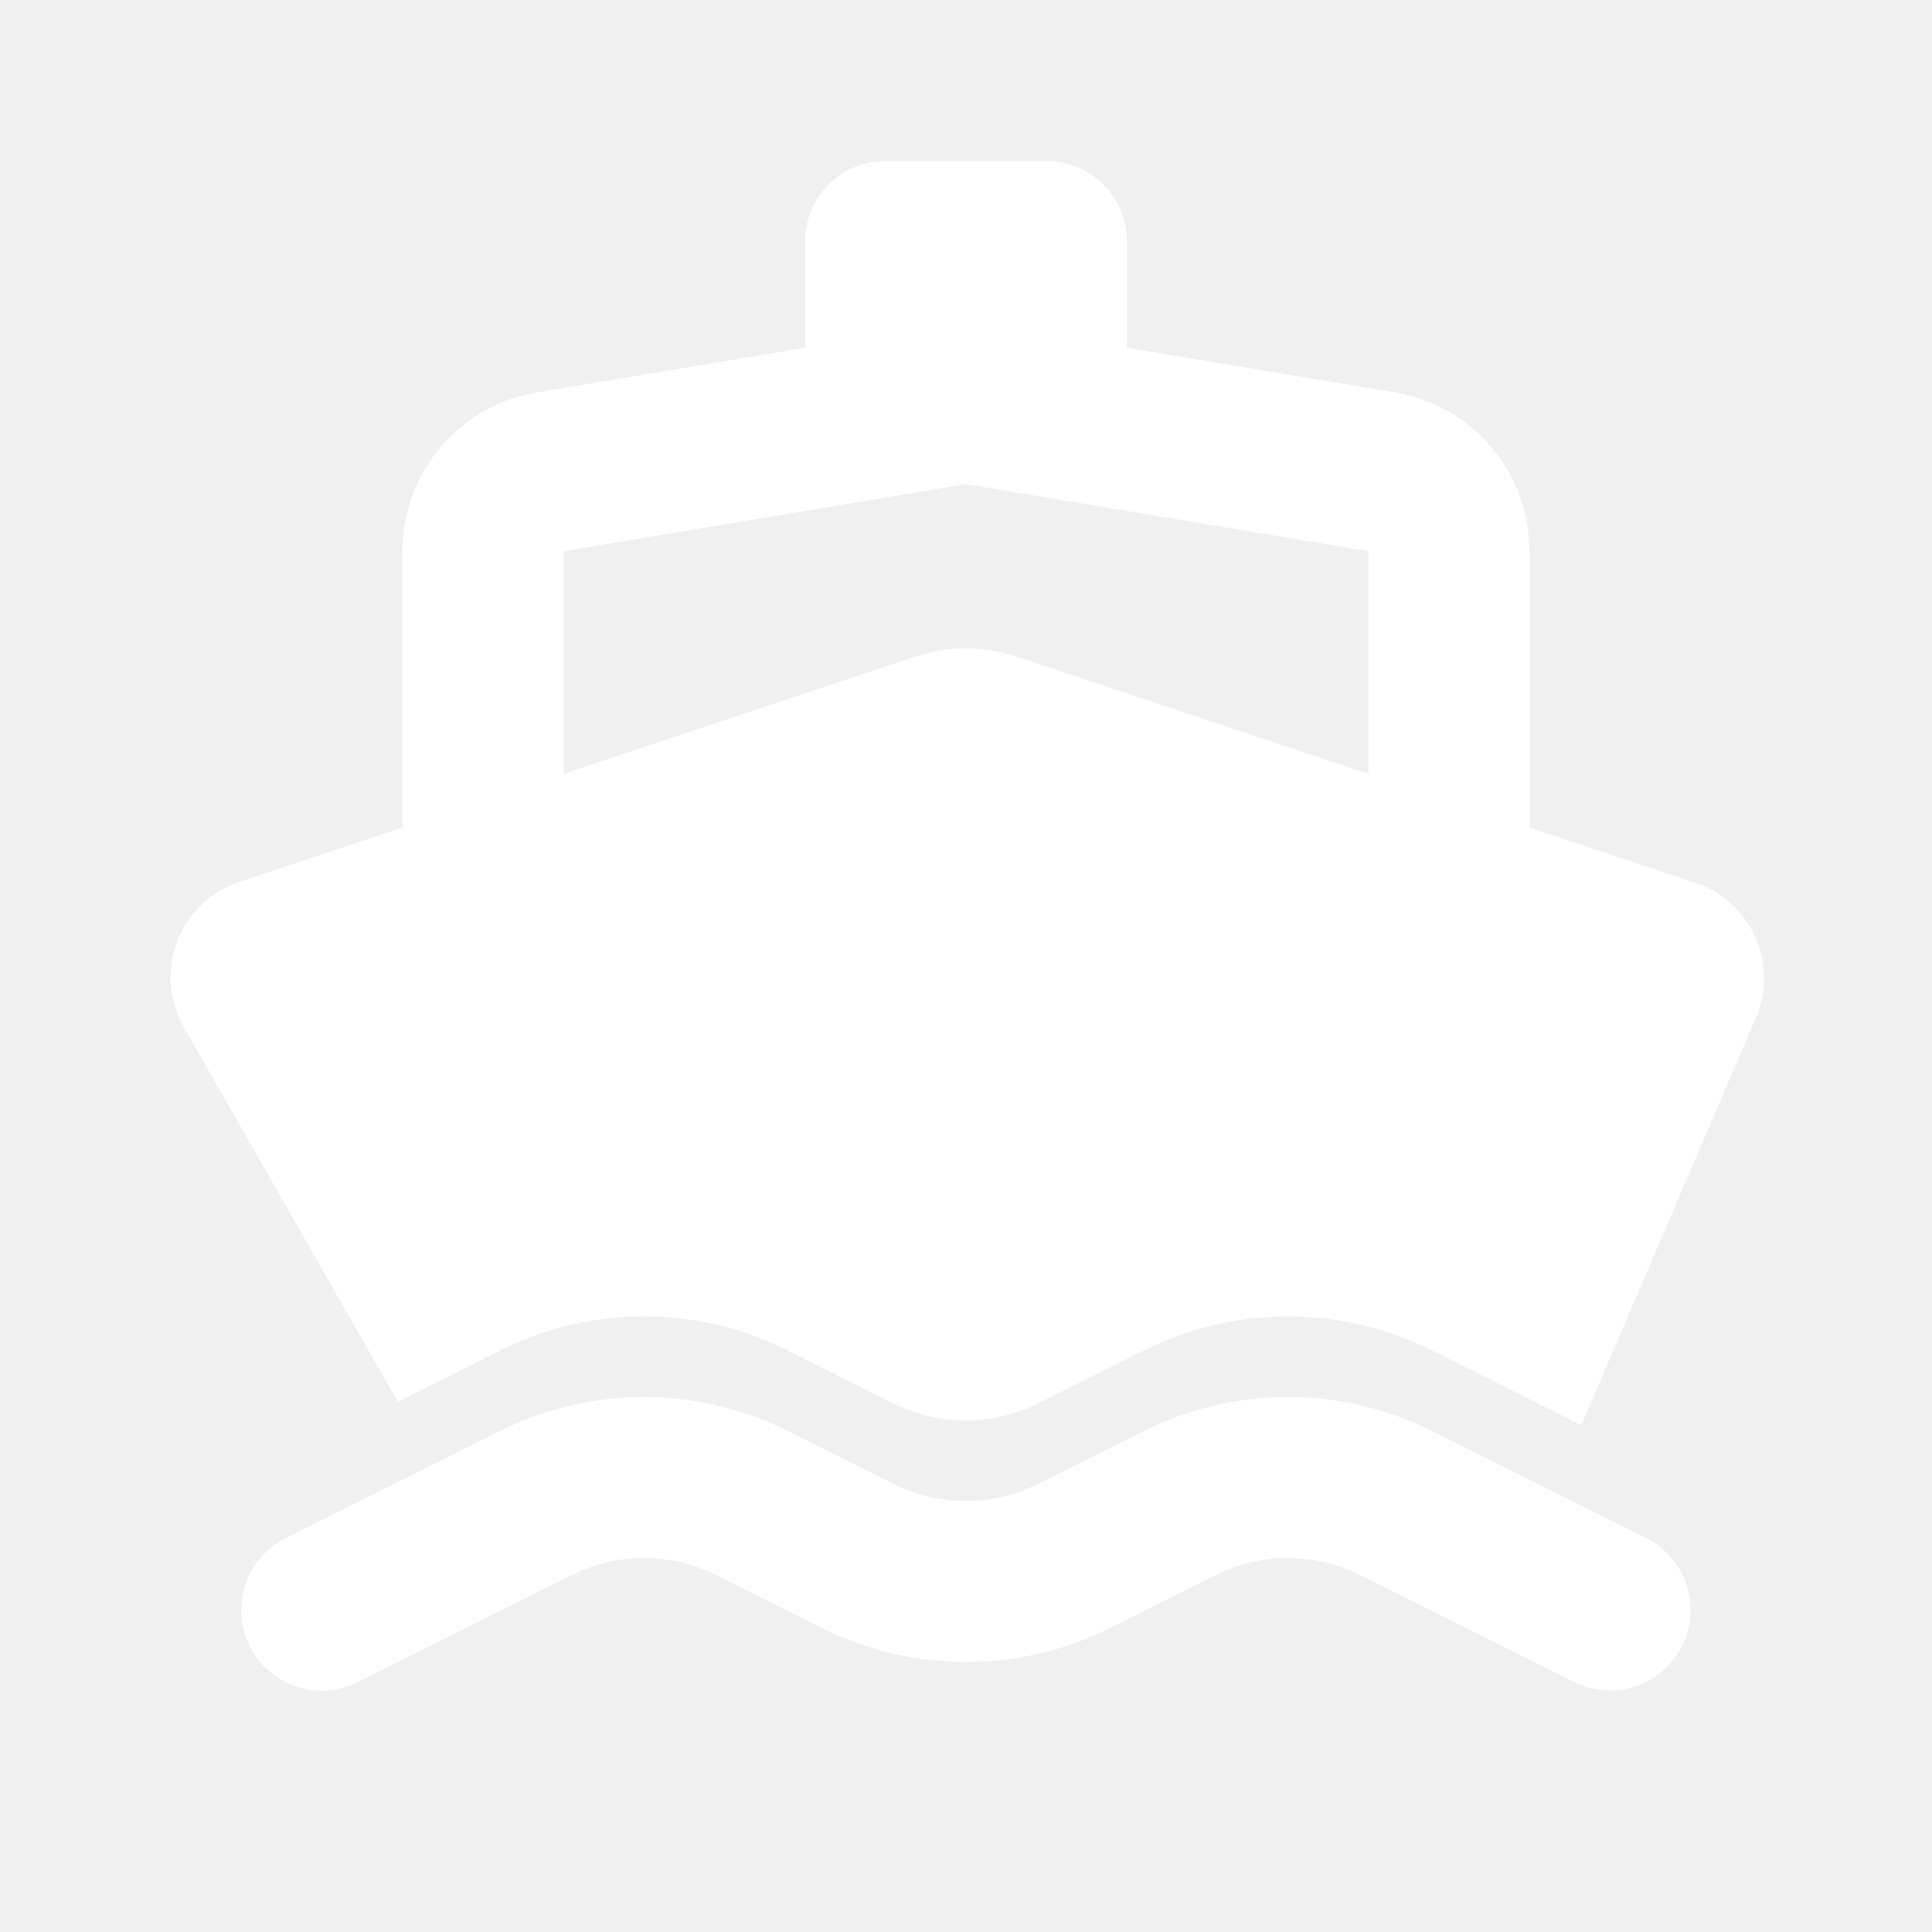
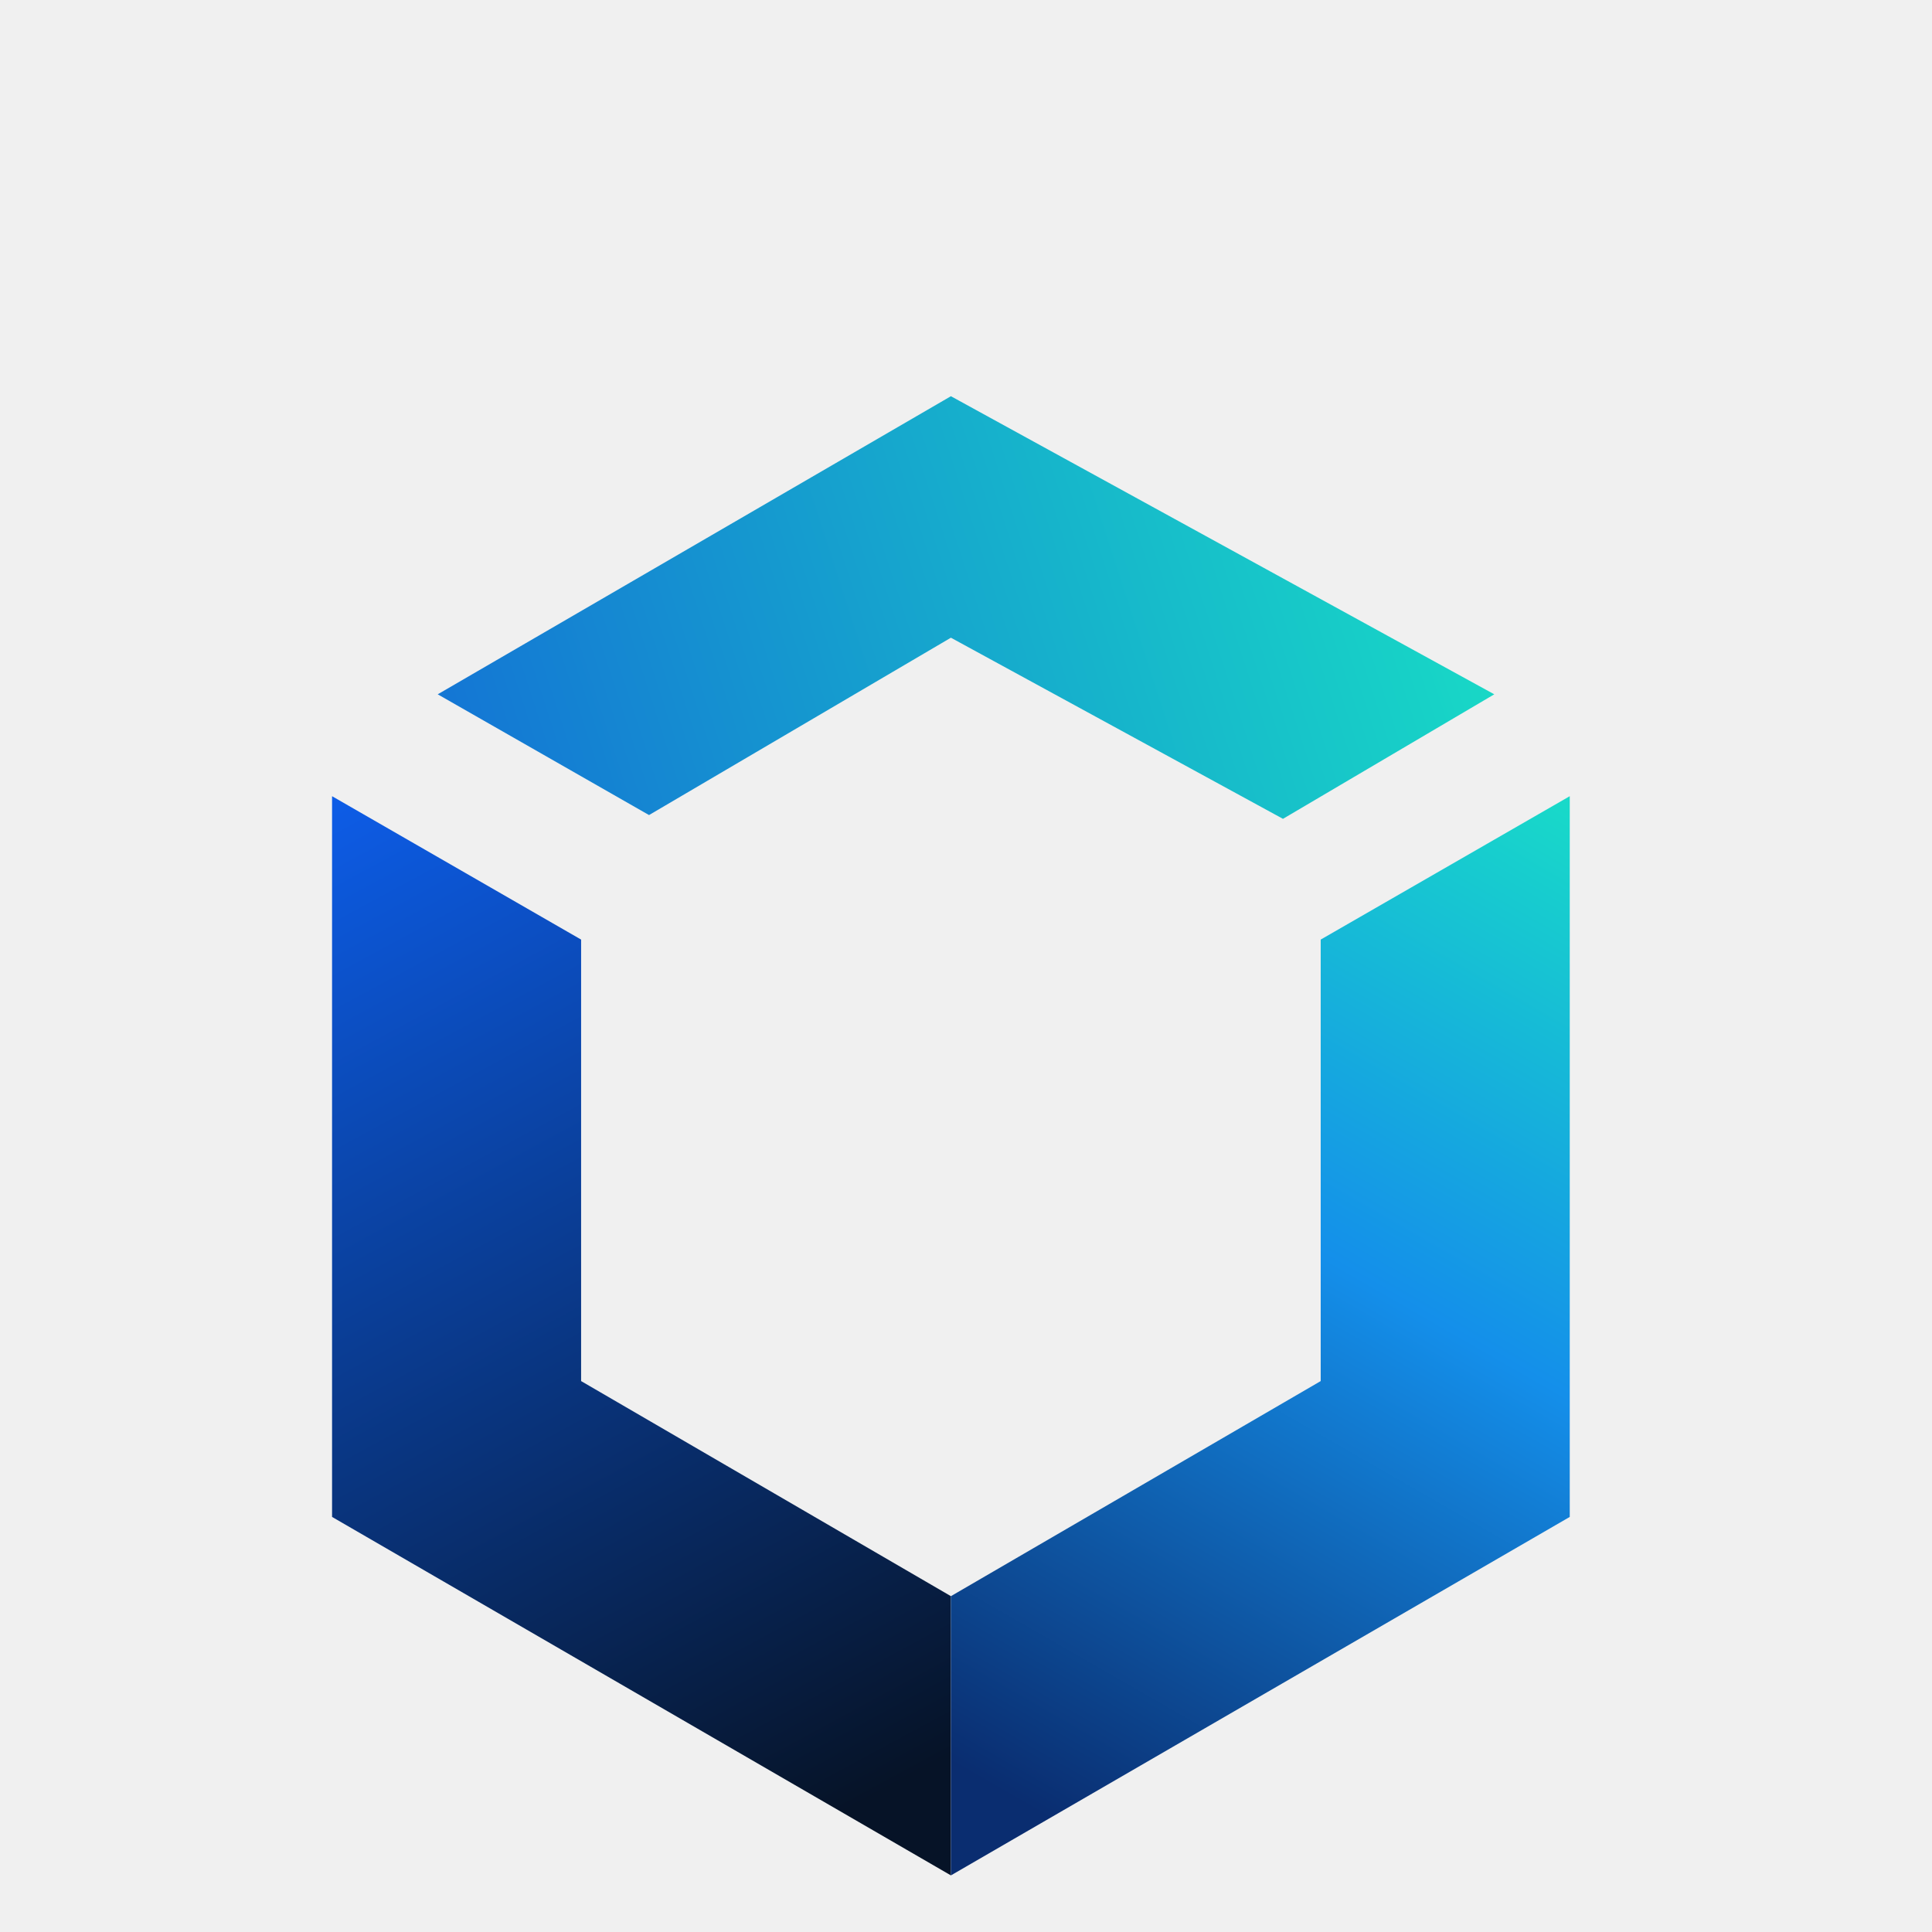
- <svg xmlns="http://www.w3.org/2000/svg" width="24" height="24" viewBox="0 0 24 24">
-   <g fill="none" fill-rule="evenodd">
-     <path d="m12.593 23.258l-.011.002l-.071.035l-.02.004l-.014-.004l-.071-.035q-.016-.005-.024.005l-.004.01l-.017.428l.005.02l.01.013l.104.074l.015.004l.012-.004l.104-.074l.012-.016l.004-.017l-.017-.427q-.004-.016-.017-.018m.265-.113l-.013.002l-.185.093l-.01.01l-.003.011l.018.43l.005.012l.008.007l.201.093q.019.005.029-.008l.004-.014l-.034-.614q-.005-.018-.02-.022m-.715.002a.02.02 0 0 0-.027.006l-.006.014l-.034.614q.001.018.017.024l.015-.002l.201-.093l.01-.008l.004-.011l.017-.43l-.003-.012l-.01-.01z" />
-     <path fill="#ffffff" d="M14.211 17.776a4 4 0 0 1 3.364-.099l.214.1l2.658 1.328a1 1 0 0 1-.787 1.835l-.107-.046l-2.659-1.329a2 2 0 0 0-1.617-.076l-.172.076l-1.316.659a4 4 0 0 1-3.365.098l-.213-.098l-1.317-.659a2 2 0 0 0-1.617-.076l-.172.076l-2.658 1.33a1 1 0 0 1-.996-1.731l.102-.059l2.658-1.329a4 4 0 0 1 3.364-.099l.214.1l1.316.658a2 2 0 0 0 1.618.076l.171-.076zM13 2a1 1 0 0 1 1 1v1.32l3.329.554a2 2 0 0 1 1.67 1.973v3.432l2.06.686a1.25 1.25 0 0 1 .753 1.679l-2.169 5.06l-1.854-.928a4 4 0 0 0-3.578 0l-1.317.659a2 2 0 0 1-1.789 0l-1.316-.659a4 4 0 0 0-3.578 0l-1.27.636l-2.658-4.651a1.25 1.25 0 0 1 .69-1.806L5 10.279V6.847a2 2 0 0 1 1.67-1.973L10 4.32V3a1 1 0 0 1 1-1zm-1 4.014l-5 .833v2.766l4.367-1.456a2 2 0 0 1 1.265 0L17 9.613V6.847z" />
-   </g>
+ <svg xmlns="http://www.w3.org/2000/svg" width="512" height="512" viewBox="0 0 512 512" role="img" aria-label="logo">
+   <defs>
+     <linearGradient id="topGrad" x1="118" y1="180" x2="390" y2="92" gradientUnits="userSpaceOnUse">
+       <stop offset="0" stop-color="#1477D4" />
+       <stop offset="1" stop-color="#18E0C5" />
+     </linearGradient>
+     <linearGradient id="leftGrad" x1="106" y1="200" x2="250" y2="466" gradientUnits="userSpaceOnUse">
+       <stop offset="0" stop-color="#0D5DE8" />
+       <stop offset="1" stop-color="#061327" />
+     </linearGradient>
+     <linearGradient id="rightGrad" x1="250" y1="466" x2="400" y2="205" gradientUnits="userSpaceOnUse">
+       <stop offset="0" stop-color="#0A2D70" />
+       <stop offset="0.55" stop-color="#148FEA" />
+       <stop offset="1" stop-color="#18D9C9" />
+     </linearGradient>
+   </defs>
+   <path d="M 116 184 L 252 105 L 396 184 L 340 217 L 252 169 L 172 216 Z" fill="url(#topGrad)" />
+   <path d="M 88 211 L 154 249 L 154 366 L 252 423 L 252 497 L 88 402 Z" fill="url(#leftGrad)" />
+   <path d="M 252 423 L 350 366 L 350 249 L 416 211 L 416 402 L 252 497 Z" fill="url(#rightGrad)" />
</svg>
